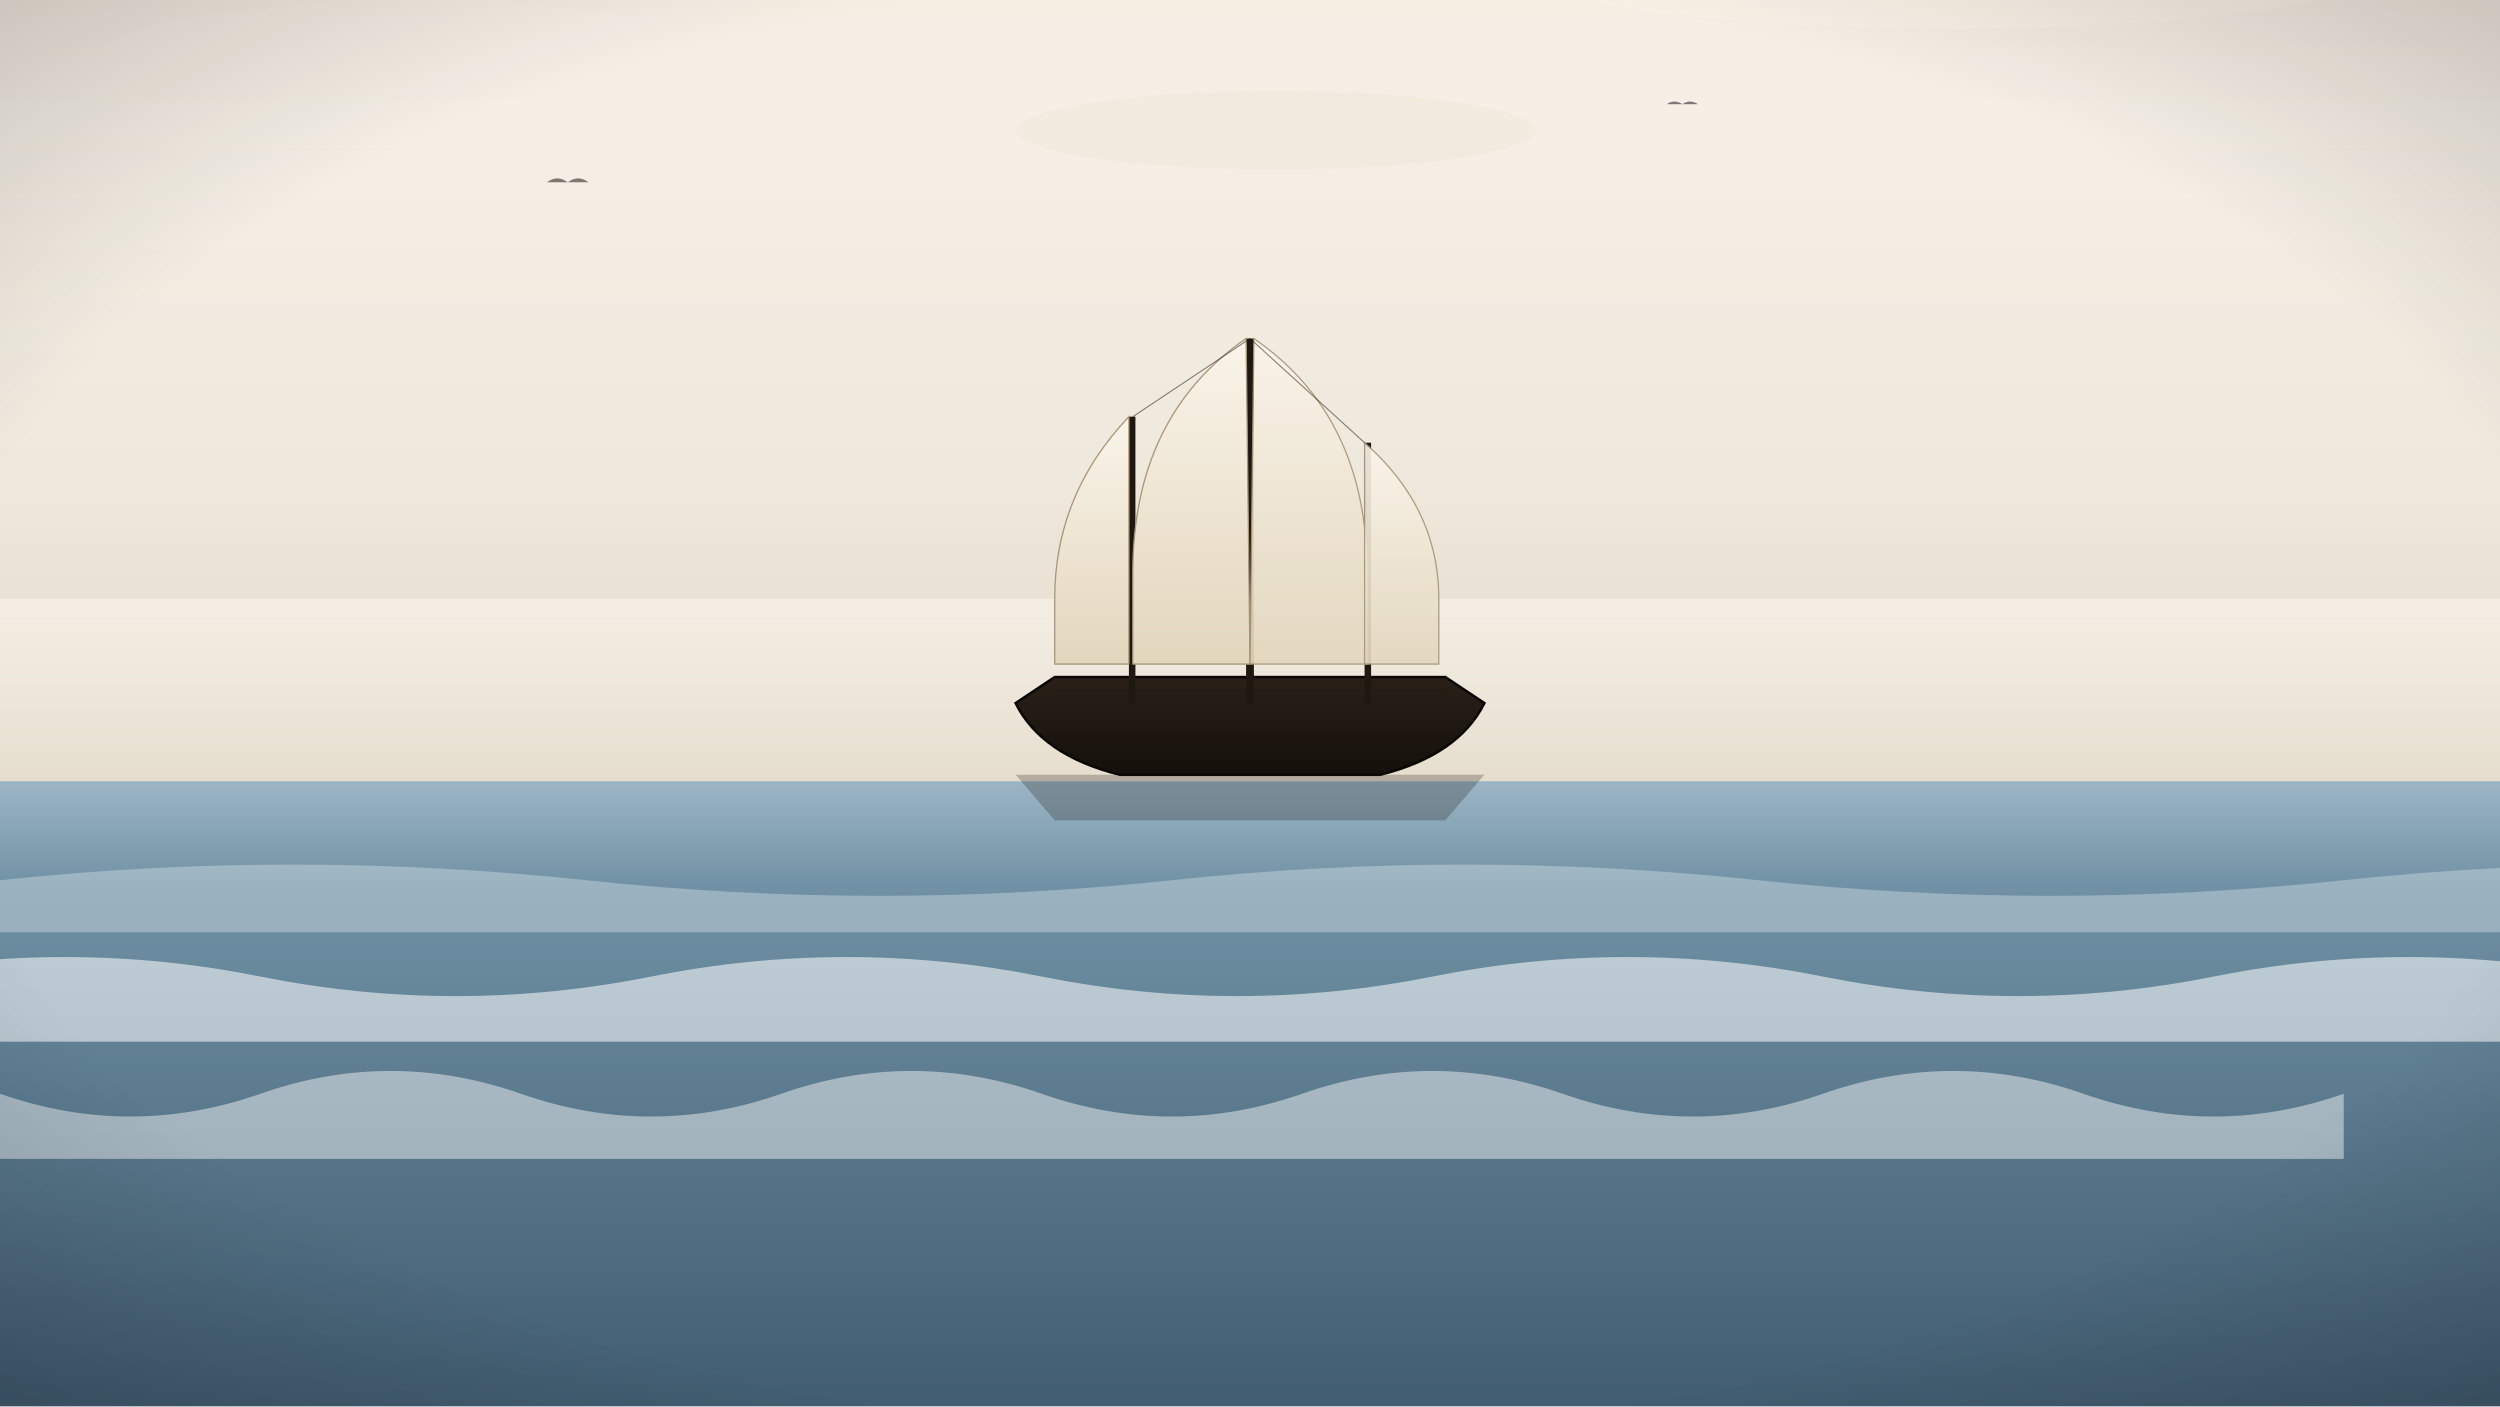
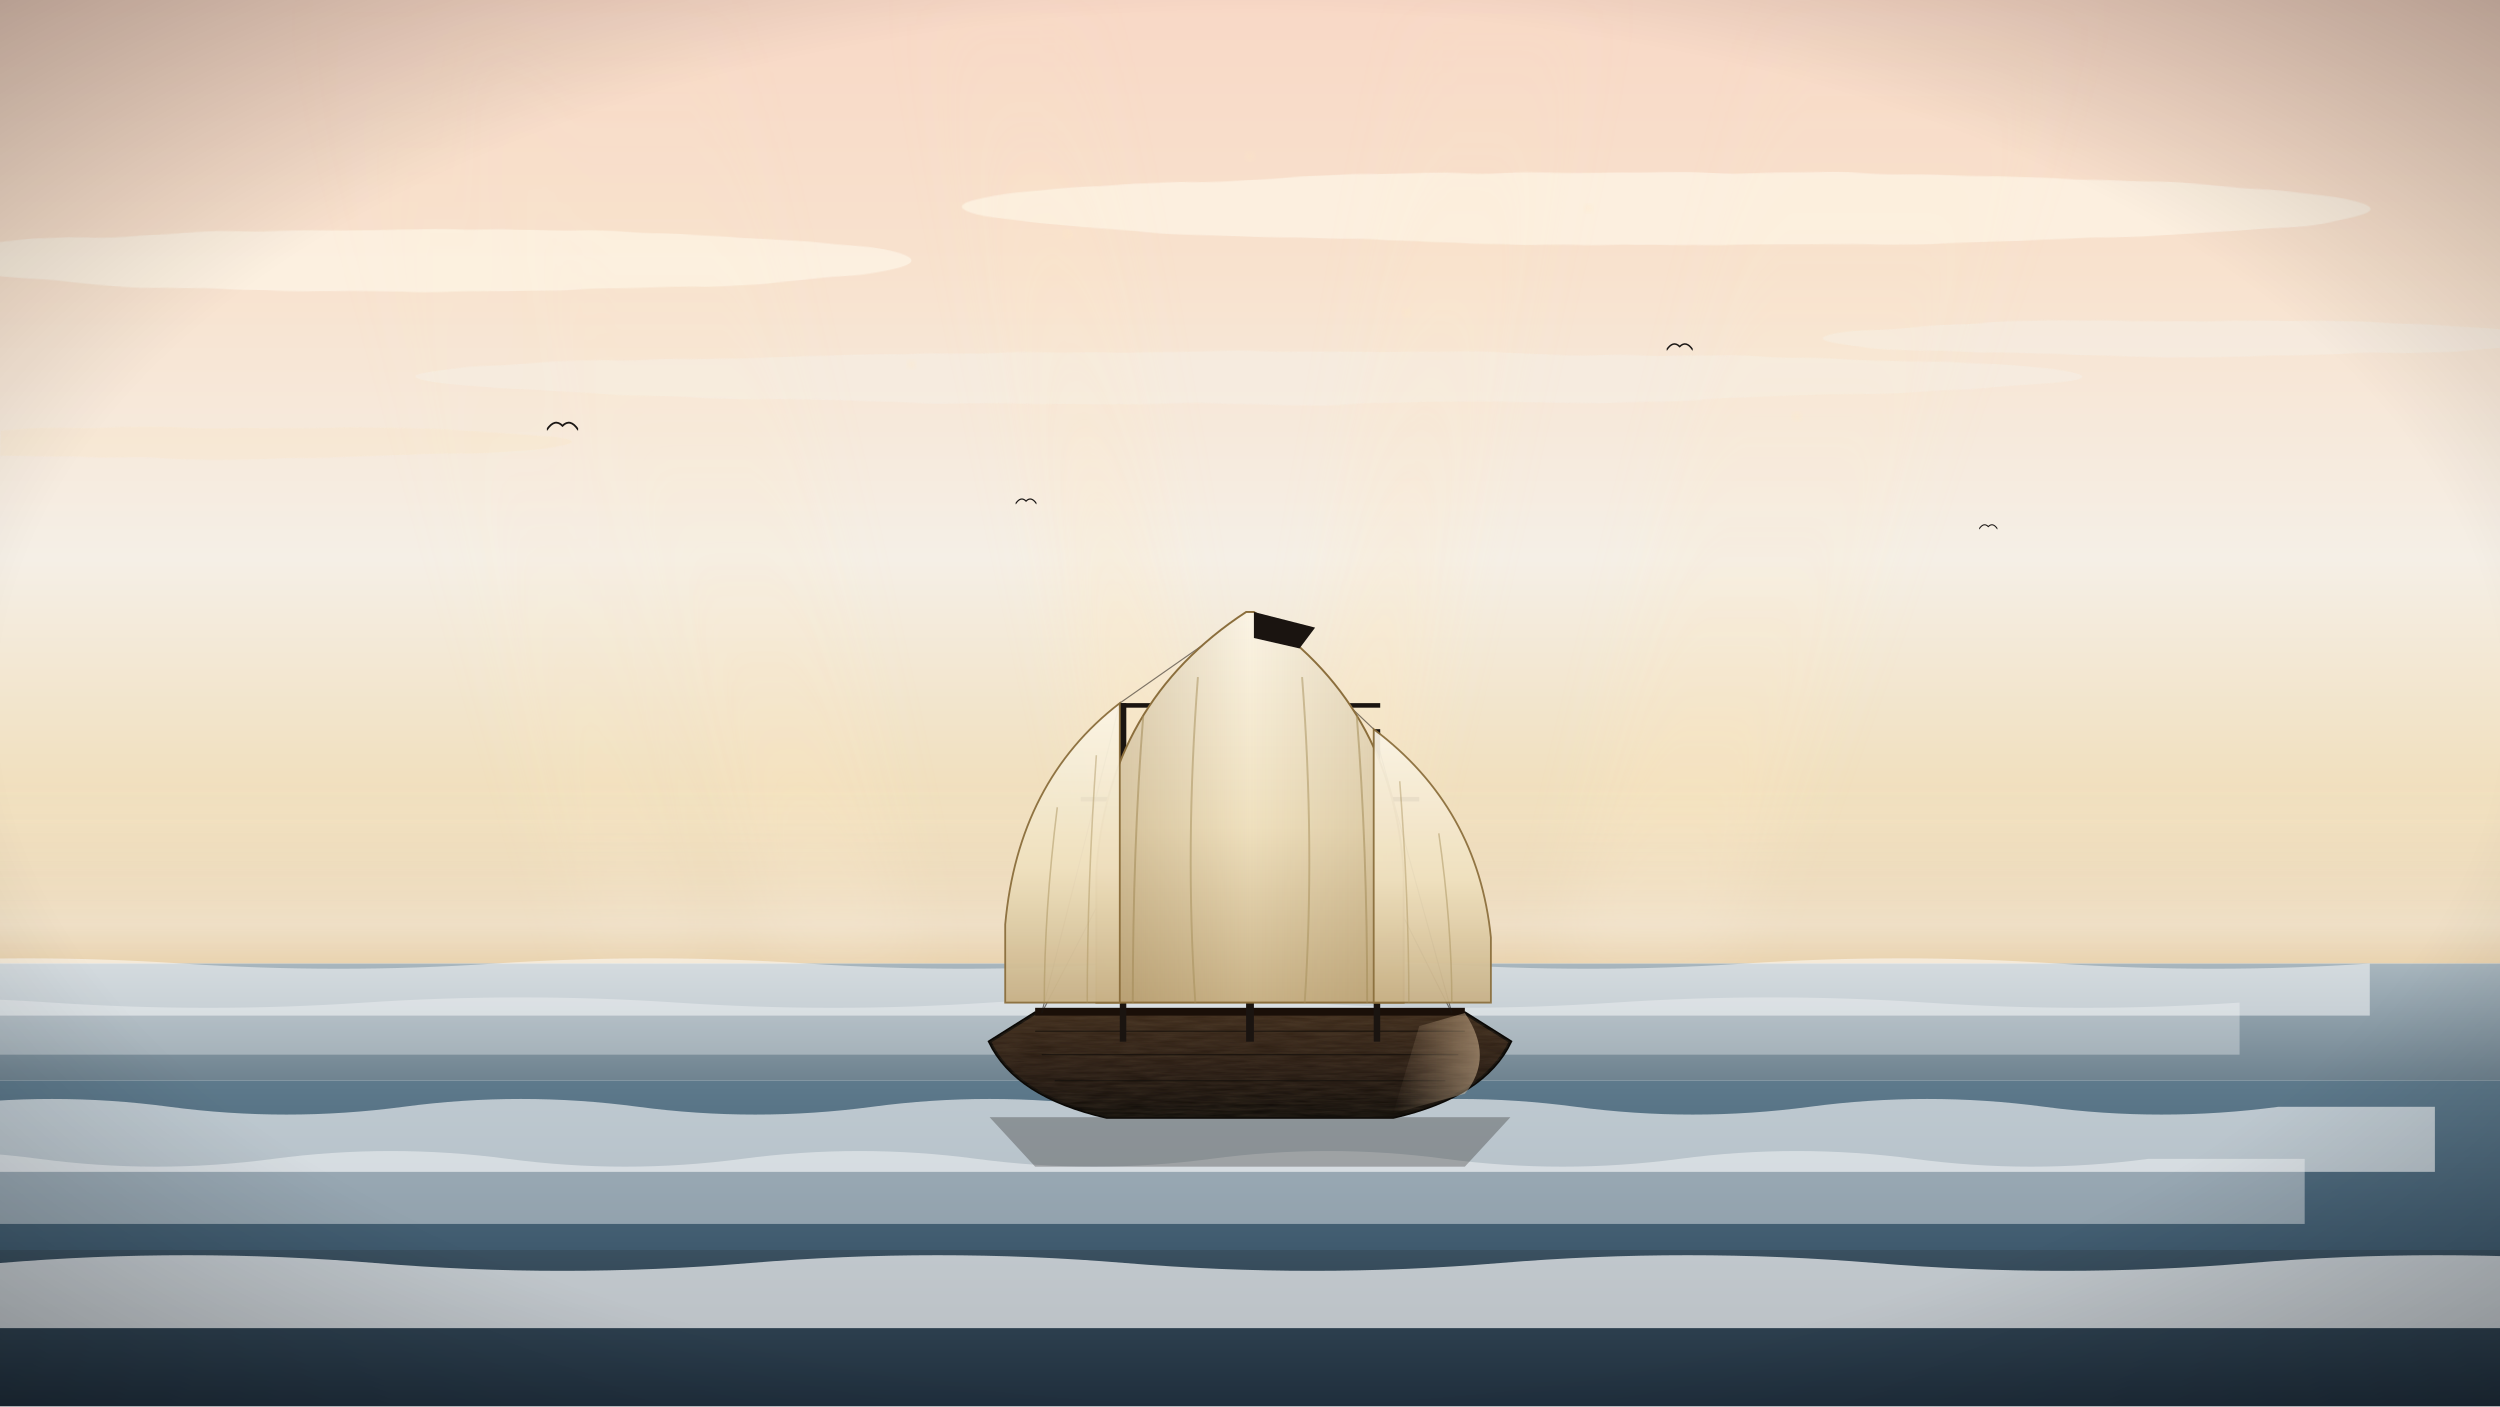
- <svg xmlns="http://www.w3.org/2000/svg" viewBox="0 0 1920 1080" preserveAspectRatio="xMidYMid slice" role="img" aria-label="Scene 01 — Open sea at dawn">
+ <svg xmlns="http://www.w3.org/2000/svg" viewBox="0 0 1920 1080" preserveAspectRatio="xMidYMid slice" role="img" aria-label="Scene 01 — Open sea at dawn (Cartoon Saloon)">
  <defs>
-     <linearGradient id="skyGrad" x1="0%" y1="0%" x2="0%" y2="100%">
-       <stop offset="0%" stop-color="#F8E8DE" />
-       <stop offset="35%" stop-color="#F5EFE6" />
-       <stop offset="70%" stop-color="#EFE8DC" />
-       <stop offset="100%" stop-color="#E2D9C7" />
-     </linearGradient>
-     <linearGradient id="oceanGrad" x1="0%" y1="0%" x2="0%" y2="100%">
-       <stop offset="0%" stop-color="#7A9CB0" />
-       <stop offset="50%" stop-color="#5B7A8E" />
+     <linearGradient id="s01_sky" x1="0%" y1="0%" x2="0%" y2="100%">
+       <stop offset="0%" stop-color="#F8D8C6" />
+       <stop offset="28%" stop-color="#F8E2CE" />
+       <stop offset="58%" stop-color="#F5EFE6" />
+       <stop offset="85%" stop-color="#F0DDB8" />
+       <stop offset="100%" stop-color="#E0BC82" />
+     </linearGradient>
+     <linearGradient id="s01_seaFar" x1="0%" y1="0%" x2="0%" y2="100%">
+       <stop offset="0%" stop-color="#A8B6BE" />
+       <stop offset="100%" stop-color="#6F8390" />
+     </linearGradient>
+     <linearGradient id="s01_seaMid" x1="0%" y1="0%" x2="0%" y2="100%">
+       <stop offset="0%" stop-color="#5E7A8C" />
      <stop offset="100%" stop-color="#3F5A6E" />
    </linearGradient>
-     <linearGradient id="oceanShine" x1="0%" y1="0%" x2="0%" y2="100%">
-       <stop offset="0%" stop-color="#FFFFFF" stop-opacity="0.25" />
-       <stop offset="100%" stop-color="#FFFFFF" stop-opacity="0" />
-     </linearGradient>
-     <linearGradient id="hazeGrad" x1="0%" y1="0%" x2="0%" y2="100%">
-       <stop offset="0%" stop-color="#F5EFE6" stop-opacity="0.85" />
+     <linearGradient id="s01_seaClose" x1="0%" y1="0%" x2="0%" y2="100%">
+       <stop offset="0%" stop-color="#3A5060" />
+       <stop offset="100%" stop-color="#1F2E3C" />
+     </linearGradient>
+     <linearGradient id="s01_hull" x1="0%" y1="0%" x2="0%" y2="100%">
+       <stop offset="0%" stop-color="#3A2818" />
+       <stop offset="55%" stop-color="#241810" />
+       <stop offset="100%" stop-color="#0A0805" />
+     </linearGradient>
+     <linearGradient id="s01_sail" x1="0%" y1="0%" x2="0%" y2="100%">
+       <stop offset="0%" stop-color="#FBF4E5" />
+       <stop offset="55%" stop-color="#EFE0BE" />
+       <stop offset="100%" stop-color="#C8B186" />
+     </linearGradient>
+     <linearGradient id="s01_sailShadow" x1="0%" y1="0%" x2="100%" y2="0%">
+       <stop offset="0%" stop-color="#8B6E3C" stop-opacity="0.3" />
+       <stop offset="50%" stop-color="#8B6E3C" stop-opacity="0" />
+       <stop offset="100%" stop-color="#8B6E3C" stop-opacity="0.22" />
+     </linearGradient>
+     <linearGradient id="s01_rays" x1="50%" y1="100%" x2="50%" y2="0%">
+       <stop offset="0%" stop-color="#FFE9C2" stop-opacity="0.55" />
+       <stop offset="55%" stop-color="#FFE9C2" stop-opacity="0.18" />
+       <stop offset="100%" stop-color="#FFE9C2" stop-opacity="0" />
+     </linearGradient>
+     <linearGradient id="s01_haze" x1="0%" y1="0%" x2="0%" y2="100%">
+       <stop offset="0%" stop-color="#F5EFE6" stop-opacity="0" />
+       <stop offset="50%" stop-color="#F5EFE6" stop-opacity="0.62" />
      <stop offset="100%" stop-color="#F5EFE6" stop-opacity="0" />
    </linearGradient>
-     <linearGradient id="hullGrad" x1="0%" y1="0%" x2="0%" y2="100%">
-       <stop offset="0%" stop-color="#2A2018" />
-       <stop offset="100%" stop-color="#15100B" />
-     </linearGradient>
-     <linearGradient id="sailGrad" x1="0%" y1="0%" x2="0%" y2="100%">
-       <stop offset="0%" stop-color="#FAF4E9" />
-       <stop offset="100%" stop-color="#E2D6BD" />
-     </linearGradient>
-     <filter id="painterly" x="0%" y="0%" width="100%" height="100%">
-       <feTurbulence type="fractalNoise" baseFrequency="0.012" numOctaves="3" seed="7" />
-       <feDisplacementMap in="SourceGraphic" scale="3" />
-     </filter>
-     <path id="wave1" d="M 0,30 Q 150,0 300,30 T 600,30 T 900,30 T 1200,30 T 1500,30 T 1800,30 T 2100,30 L 2100,80 L 0,80 Z" />
-     <path id="wave2" d="M 0,40 Q 100,5 200,40 T 400,40 T 600,40 T 800,40 T 1000,40 T 1200,40 T 1400,40 T 1600,40 T 1800,40 T 2000,40 L 2000,90 L 0,90 Z" />
+     <linearGradient id="s01_hullRim" x1="100%" y1="0%" x2="0%" y2="0%">
+       <stop offset="0%" stop-color="#F8D8B0" stop-opacity="0.45" />
+       <stop offset="100%" stop-color="#F8D8B0" stop-opacity="0" />
+     </linearGradient>
+     <filter id="s01_woodGrain" x="0%" y="0%" width="100%" height="100%">
+       <feTurbulence type="fractalNoise" baseFrequency="0.04 0.4" numOctaves="3" seed="11" />
+       <feColorMatrix values="0 0 0 0 0.18  0 0 0 0 0.12  0 0 0 0 0.07  0 0 0 0.5 0" />
+       <feComposite in2="SourceGraphic" operator="in" />
+     </filter>
+     <filter id="s01_painterly" x="-5%" y="-5%" width="110%" height="110%">
+       <feTurbulence type="fractalNoise" baseFrequency="0.008" numOctaves="3" seed="7" />
+       <feDisplacementMap in="SourceGraphic" scale="6" />
+     </filter>
+     <filter id="s01_softGlow" x="-50%" y="-50%" width="200%" height="200%">
+       <feGaussianBlur stdDeviation="3" />
+     </filter>
+     <filter id="s01_rayBlur" x="-50%" y="-50%" width="200%" height="200%">
+       <feGaussianBlur stdDeviation="22" />
+     </filter>
+     <path id="s01_waveBack" d="M 0,0 Q 120,-8 240,0 T 480,0 T 720,0 T 960,0 T 1200,0 T 1440,0 T 1680,0 T 1920,0 L 1920,40 L 0,40 Z" />
+     <path id="s01_waveMid" d="M 0,0 Q 90,-12 180,0 T 360,0 T 540,0 T 720,0 T 900,0 T 1080,0 T 1260,0 T 1440,0 T 1620,0 T 1800,0 L 1920,0 L 1920,50 L 0,50 Z" />
+     <circle id="s01_dust" r="2" fill="#FFE9C2" filter="url(#s01_softGlow)" />
+     <symbol id="s01_gull" viewBox="-12 -8 24 16">
+       <path d="M -12,2 Q -6,-7 0,-1 Q 6,-7 12,2" fill="none" stroke="#1A1614" stroke-width="1.4" stroke-linecap="round">
+         <animate attributeName="d" values="M -12,2 Q -6,-7 0,-1 Q 6,-7 12,2;                   M -12,-1 Q -6,2 0,-1 Q 6,2 12,-1;                   M -12,2 Q -6,-7 0,-1 Q 6,-7 12,2" dur="1.4s" repeatCount="indefinite" />
+       </path>
+     </symbol>
  </defs>
-   <g class="craneGroup" transform="translate(0 -180)">
-     <animateTransform attributeName="transform" type="translate" values="0 -180; 0 -90; 0 0; 0 0" keyTimes="0;0.4;0.8;1" dur="8s" fill="freeze" />
-     <rect x="0" y="0" width="1920" height="780" fill="url(#skyGrad)" />
-     <g opacity="0.55">
-       <ellipse cx="320" cy="220" rx="240" ry="38" fill="#F5EFE6" />
-       <ellipse cx="1500" cy="160" rx="320" ry="42" fill="#F8F2E8" />
-       <ellipse cx="980" cy="280" rx="200" ry="30" fill="#F0E8D8" />
-     </g>
-     <rect x="0" y="640" width="1920" height="180" fill="url(#hazeGrad)" />
-     <rect x="0" y="780" width="1920" height="500" fill="url(#oceanGrad)" />
-     <rect x="0" y="780" width="1920" height="80" fill="url(#oceanShine)" />
-     <g class="waves-back" opacity="0.55">
-       <use href="#wave1" x="-100" y="900" fill="#FFFFFF">
-         <animate attributeName="x" values="-100;-300;-100" dur="14s" repeatCount="indefinite" />
-       </use>
-     </g>
-     <g class="waves-mid" opacity="0.45">
-       <use href="#wave2" x="-200" y="980" fill="#FFFFFF">
-         <animate attributeName="x" values="-200;-50;-200" dur="11s" repeatCount="indefinite" />
-       </use>
-     </g>
-     <g class="waves-front" opacity="0.3">
-       <use href="#wave1" x="0" y="1040" fill="#FFFFFF" transform="scale(1.5 0.8)">
-         <animate attributeName="x" values="0;-180;0" dur="9s" repeatCount="indefinite" />
-       </use>
-     </g>
-     <g class="ship" transform="translate(960 720)">
-       <animateTransform attributeName="transform" type="translate" values="960 720; 960 712; 960 720; 960 716; 960 720" keyTimes="0;0.25;0.5;0.75;1" dur="6s" repeatCount="indefinite" additive="replace" />
-       <path d="M -180,0 Q -160,40 -100,55 L 100,55 Q 160,40 180,0 L 150,-20 L -150,-20 Z" fill="url(#hullGrad)" stroke="#0A0805" stroke-width="2" />
-       <line x1="-150" y1="-10" x2="150" y2="-10" stroke="#1F1810" stroke-width="1" opacity="0.6" />
-       <line x1="-140" y1="5" x2="140" y2="5" stroke="#1F1810" stroke-width="1" opacity="0.6" />
-       <rect x="-3" y="-280" width="6" height="280" fill="#1F1810" />
-       <rect x="-93" y="-220" width="5" height="220" fill="#1F1810" />
-       <rect x="88" y="-200" width="5" height="200" fill="#1F1810" />
-       <path d="M -3,-280 Q -90,-220 -90,-100 L -90,-30 L 0,-30 Z" fill="url(#sailGrad)" stroke="#A8957A" stroke-width="1" />
-       <path d="M 3,-280 Q 90,-220 90,-100 L 90,-30 L 0,-30 Z" fill="url(#sailGrad)" stroke="#A8957A" stroke-width="1" opacity="0.92" />
-       <path d="M -93,-220 Q -150,-160 -150,-80 L -150,-30 L -93,-30 Z" fill="url(#sailGrad)" stroke="#A8957A" stroke-width="1" />
-       <path d="M 88,-200 Q 145,-150 145,-80 L 145,-30 L 88,-30 Z" fill="url(#sailGrad)" stroke="#A8957A" stroke-width="1" opacity="0.92" />
-       <line x1="0" y1="-280" x2="-90" y2="-220" stroke="#1F1810" stroke-width="0.8" opacity="0.55" />
-       <line x1="0" y1="-280" x2="88" y2="-200" stroke="#1F1810" stroke-width="0.8" opacity="0.55" />
-       <path d="M -180,55 L 180,55 L 150,90 L -150,90 Z" fill="#1A1614" opacity="0.25" />
-     </g>
-     <g class="gulls" fill="#1A1614" opacity="0.55">
-       <path d="M 0,0 q 8,-6 16,0 q 8,-6 16,0" transform="translate(420 320)">
-         <animateTransform attributeName="transform" type="translate" values="420 320; 460 312; 500 318; 540 314; 580 322" dur="12s" repeatCount="indefinite" />
-       </path>
-       <path d="M 0,0 q 6,-4 12,0 q 6,-4 12,0" transform="translate(1280 260)">
-         <animateTransform attributeName="transform" type="translate" values="1280 260; 1230 250; 1180 256; 1130 248" dur="14s" repeatCount="indefinite" />
-       </path>
+   <g class="craneGroup">
+     <animateTransform attributeName="transform" type="translate" values="0 -120; 0 -60; 0 0; 0 0" keyTimes="0;0.45;0.85;1" dur="8s" fill="freeze" calcMode="spline" keySplines="0 0 0.2 1;0 0 0.2 1;0.42 0 0.58 1" />
+     <rect x="0" y="0" width="1920" height="740" fill="url(#s01_sky)" />
+     <g opacity="0.55" filter="url(#s01_painterly)">
+       <ellipse cx="320" cy="200" rx="380" ry="24" fill="#FFFBEF" />
+       <ellipse cx="1280" cy="160" rx="540" ry="28" fill="#FFFBEF" />
+       <ellipse cx="960" cy="290" rx="640" ry="20" fill="#F5EFE6" />
+       <ellipse cx="1680" cy="260" rx="280" ry="14" fill="#F5EFE6" />
+       <ellipse cx="160" cy="340" rx="280" ry="12" fill="#FAE6C8" opacity="0.7" />
+     </g>
+     <g filter="url(#s01_rayBlur)" opacity="0.85">
+       <polygon points="940,740 880,740 700,-50 820,-50" fill="url(#s01_rays)" />
+       <polygon points="980,740 1040,740 1240,-50 1100,-50" fill="url(#s01_rays)" opacity="0.85" />
+       <polygon points="700,740 600,740 320,-50 540,-50" fill="url(#s01_rays)" opacity="0.55" />
+       <polygon points="1200,740 1320,740 1620,-50 1380,-50" fill="url(#s01_rays)" opacity="0.6" />
+       <polygon points="540,740 460,740 220,-50 380,-50" fill="url(#s01_rays)" opacity="0.32" />
+     </g>
+     <rect x="0" y="600" width="1920" height="220" fill="url(#s01_haze)" />
+     <rect x="0" y="740" width="1920" height="90" fill="url(#s01_seaFar)" />
+     <use href="#s01_waveBack" x="-100" y="740" fill="#FFFFFF" opacity="0.5">
+       <animate attributeName="x" values="-100;-340;-100" dur="22s" repeatCount="indefinite" />
+     </use>
+     <use href="#s01_waveBack" x="-200" y="770" fill="#FFFFFF" opacity="0.32">
+       <animate attributeName="x" values="-200;-40;-200" dur="18s" repeatCount="indefinite" />
+     </use>
+     <rect x="0" y="830" width="1920" height="130" fill="url(#s01_seaMid)" />
+     <use href="#s01_waveMid" x="-50" y="850" fill="#FFFFFF" opacity="0.6">
+       <animate attributeName="x" values="-50;-280;-50" dur="14s" repeatCount="indefinite" />
+     </use>
+     <use href="#s01_waveMid" x="-150" y="890" fill="#FFFFFF" opacity="0.42">
+       <animate attributeName="x" values="-150;30;-150" dur="11s" repeatCount="indefinite" />
+     </use>
+     <rect x="0" y="960" width="1920" height="120" fill="url(#s01_seaClose)" />
+     <use href="#s01_waveMid" x="0" y="970" fill="#FFFFFF" opacity="0.68" transform="scale(1.6 1)">
+       <animate attributeName="x" values="0;-180;0" dur="9s" repeatCount="indefinite" />
+     </use>
+     <g class="ship">
+       <animateTransform attributeName="transform" type="translate" values="0 0; 0 -7; 0 0; 0 -5; 0 0" keyTimes="0;0.25;0.5;0.75;1" dur="6s" repeatCount="indefinite" />
+       <g transform="translate(960 800)">
+         <path d="M -200,0 Q -180,42 -110,58 L 110,58 Q 180,42 200,0 L 165,-22 L -165,-22 Z" fill="url(#s01_hull)" stroke="#0A0805" stroke-width="2.5" />
+         <path d="M -200,0 Q -180,42 -110,58 L 110,58 Q 180,42 200,0 L 165,-22 L -165,-22 Z" fill="url(#s01_hull)" filter="url(#s01_woodGrain)" opacity="0.6" />
+         <line x1="-165" y1="-8" x2="165" y2="-8" stroke="#0A0805" stroke-width="1" opacity="0.55" />
+         <line x1="-160" y1="10" x2="160" y2="10" stroke="#0A0805" stroke-width="1" opacity="0.55" />
+         <line x1="-150" y1="30" x2="150" y2="30" stroke="#0A0805" stroke-width="1" opacity="0.5" />
+         <rect x="-165" y="-26" width="330" height="6" fill="#1A0F08" />
+         <path d="M 165,-22 Q 188,12 165,40 L 110,55 L 130,-12 Z" fill="url(#s01_hullRim)" />
+         <path d="M -200,58 L 200,58 L 165,96 L -165,96 Z" fill="#1A1614" opacity="0.3" />
+         <rect x="-3" y="-330" width="6" height="330" fill="#1A1410" />
+         <rect x="-100" y="-260" width="5" height="260" fill="#1A1410" />
+         <rect x="95" y="-240" width="5" height="240" fill="#1A1410" />
+         <rect x="-100" y="-260" width="200" height="3.5" fill="#1A1410" />
+         <rect x="-130" y="-188" width="260" height="3.5" fill="#1A1410" />
+         <g stroke="#1A1410" stroke-width="0.9" opacity="0.55">
+           <line x1="0" y1="-330" x2="-100" y2="-260" />
+           <line x1="0" y1="-330" x2="95" y2="-240" />
+           <line x1="-100" y1="-260" x2="-160" y2="-22" />
+           <line x1="95" y1="-240" x2="155" y2="-22" />
+           <line x1="0" y1="-330" x2="-160" y2="-22" />
+           <line x1="0" y1="-330" x2="155" y2="-22" />
+         </g>
+         <g>
+           <animateTransform attributeName="transform" type="translate" values="0 0;5 -3;0 0;-4 -2;0 0" keyTimes="0;0.25;0.5;0.75;1" dur="9s" repeatCount="indefinite" />
+           <path d="M -3,-330 Q -110,-260 -118,-130 L -118,-30 L 118,-30 L 118,-130 Q 110,-260 3,-330 Z" fill="url(#s01_sail)" stroke="#8B6E3C" stroke-width="1.5" />
+           <path d="M -82,-250 Q -90,-150 -90,-30" fill="none" stroke="#A8915C" stroke-width="1.5" opacity="0.55" />
+           <path d="M -40,-280 Q -50,-150 -42,-30" fill="none" stroke="#A8915C" stroke-width="1.5" opacity="0.5" />
+           <path d="M 40,-280 Q 50,-150 42,-30" fill="none" stroke="#A8915C" stroke-width="1.5" opacity="0.5" />
+           <path d="M 82,-250 Q 90,-150 90,-30" fill="none" stroke="#A8915C" stroke-width="1.5" opacity="0.55" />
+           <path d="M -3,-330 Q -110,-260 -118,-130 L -118,-30 L 118,-30 L 118,-130 Q 110,-260 3,-330 Z" fill="url(#s01_sailShadow)" />
+         </g>
+         <g>
+           <animateTransform attributeName="transform" type="translate" values="0 0;-4 -2;0 0;3 -2;0 0" keyTimes="0;0.25;0.5;0.75;1" dur="8s" repeatCount="indefinite" />
+           <path d="M -100,-260 Q -178,-200 -188,-90 L -188,-30 L -100,-30 Z" fill="url(#s01_sail)" stroke="#8B6E3C" stroke-width="1.4" opacity="0.96" />
+           <path d="M -148,-180 Q -158,-100 -158,-30" fill="none" stroke="#A8915C" stroke-width="1.2" opacity="0.5" />
+           <path d="M -118,-220 Q -125,-120 -125,-30" fill="none" stroke="#A8915C" stroke-width="1.2" opacity="0.45" />
+         </g>
+         <g>
+           <animateTransform attributeName="transform" type="translate" values="0 0;3 -2;0 0;-3 -1;0 0" keyTimes="0;0.25;0.5;0.75;1" dur="8.5s" repeatCount="indefinite" />
+           <path d="M 95,-240 Q 175,-180 185,-80 L 185,-30 L 95,-30 Z" fill="url(#s01_sail)" stroke="#8B6E3C" stroke-width="1.4" opacity="0.94" />
+           <path d="M 145,-160 Q 155,-90 155,-30" fill="none" stroke="#A8915C" stroke-width="1.2" opacity="0.5" />
+           <path d="M 115,-200 Q 122,-110 122,-30" fill="none" stroke="#A8915C" stroke-width="1.2" opacity="0.45" />
+         </g>
+         <path d="M 3,-330 L 50,-318 L 38,-302 L 3,-310 Z" fill="#1A1410">
+           <animateTransform attributeName="transform" type="skewX" values="0;6;-2;5;0" keyTimes="0;0.25;0.5;0.75;1" dur="2.2s" repeatCount="indefinite" />
+         </path>
+       </g>
+     </g>
+     <g>
+       <use href="#s01_gull" x="420" y="320" width="24" height="16">
+         <animateTransform attributeName="transform" type="translate" values="0 0;30 -8;60 -4;90 -10;130 -3" keyTimes="0;0.25;0.5;0.75;1" dur="14s" repeatCount="indefinite" />
+       </use>
+       <use href="#s01_gull" x="1280" y="260" width="20" height="14">
+         <animateTransform attributeName="transform" type="translate" values="0 0;-32 -6;-64 -3;-96 -8;-130 -2" keyTimes="0;0.25;0.5;0.75;1" dur="16s" repeatCount="indefinite" />
+       </use>
+       <use href="#s01_gull" x="780" y="380" width="16" height="11">
+         <animateTransform attributeName="transform" type="translate" values="0 0;22 -4;48 -7;72 -3;100 -6" keyTimes="0;0.25;0.5;0.75;1" dur="13s" repeatCount="indefinite" />
+       </use>
+       <use href="#s01_gull" x="1520" y="400" width="14" height="10">
+         <animateTransform attributeName="transform" type="translate" values="0 0;-20 -5;-40 -2;-60 -6;-85 -3" keyTimes="0;0.25;0.5;0.75;1" dur="15s" repeatCount="indefinite" />
+       </use>
+     </g>
+     <g>
+       <use href="#s01_dust" x="820" y="180">
+         <animate attributeName="y" values="180;620" dur="9s" repeatCount="indefinite" />
+         <animate attributeName="opacity" values="0;0.8;0.5;0" dur="9s" repeatCount="indefinite" />
+       </use>
+       <use href="#s01_dust" x="960" y="120">
+         <animate attributeName="y" values="120;640" dur="11s" repeatCount="indefinite" />
+         <animate attributeName="opacity" values="0;0.7;0.5;0" dur="11s" repeatCount="indefinite" />
+       </use>
+       <use href="#s01_dust" x="1080" y="240">
+         <animate attributeName="y" values="240;680" dur="10s" repeatCount="indefinite" />
+         <animate attributeName="opacity" values="0;0.7;0.4;0" dur="10s" repeatCount="indefinite" />
+       </use>
+       <use href="#s01_dust" x="700" y="280">
+         <animate attributeName="y" values="280;700" dur="12s" repeatCount="indefinite" />
+         <animate attributeName="opacity" values="0;0.65;0.4;0" dur="12s" repeatCount="indefinite" />
+       </use>
+       <use href="#s01_dust" x="1220" y="160">
+         <animate attributeName="y" values="160;640" dur="13s" repeatCount="indefinite" />
+         <animate attributeName="opacity" values="0;0.65;0.42;0" dur="13s" repeatCount="indefinite" />
+       </use>
+       <use href="#s01_dust" x="1380" y="320">
+         <animate attributeName="y" values="320;720" dur="10s" repeatCount="indefinite" />
+         <animate attributeName="opacity" values="0;0.6;0.4;0" dur="10s" repeatCount="indefinite" />
+       </use>
    </g>
  </g>
-   <rect width="1920" height="1080" fill="url(#skyGrad)" opacity="0" filter="url(#painterly)" />
-   <radialGradient id="vig01" cx="50%" cy="50%" r="80%">
-     <stop offset="65%" stop-color="#000" stop-opacity="0" />
-     <stop offset="100%" stop-color="#000" stop-opacity="0.25" />
-   </radialGradient>
-   <rect width="1920" height="1080" fill="url(#vig01)" pointer-events="none" />
+   <defs>
+     <radialGradient id="s01_vig" cx="50%" cy="50%" r="80%">
+       <stop offset="62%" stop-color="#000" stop-opacity="0" />
+       <stop offset="100%" stop-color="#000" stop-opacity="0.38" />
+     </radialGradient>
+   </defs>
+   <rect width="1920" height="1080" fill="url(#s01_vig)" pointer-events="none" />
</svg>
